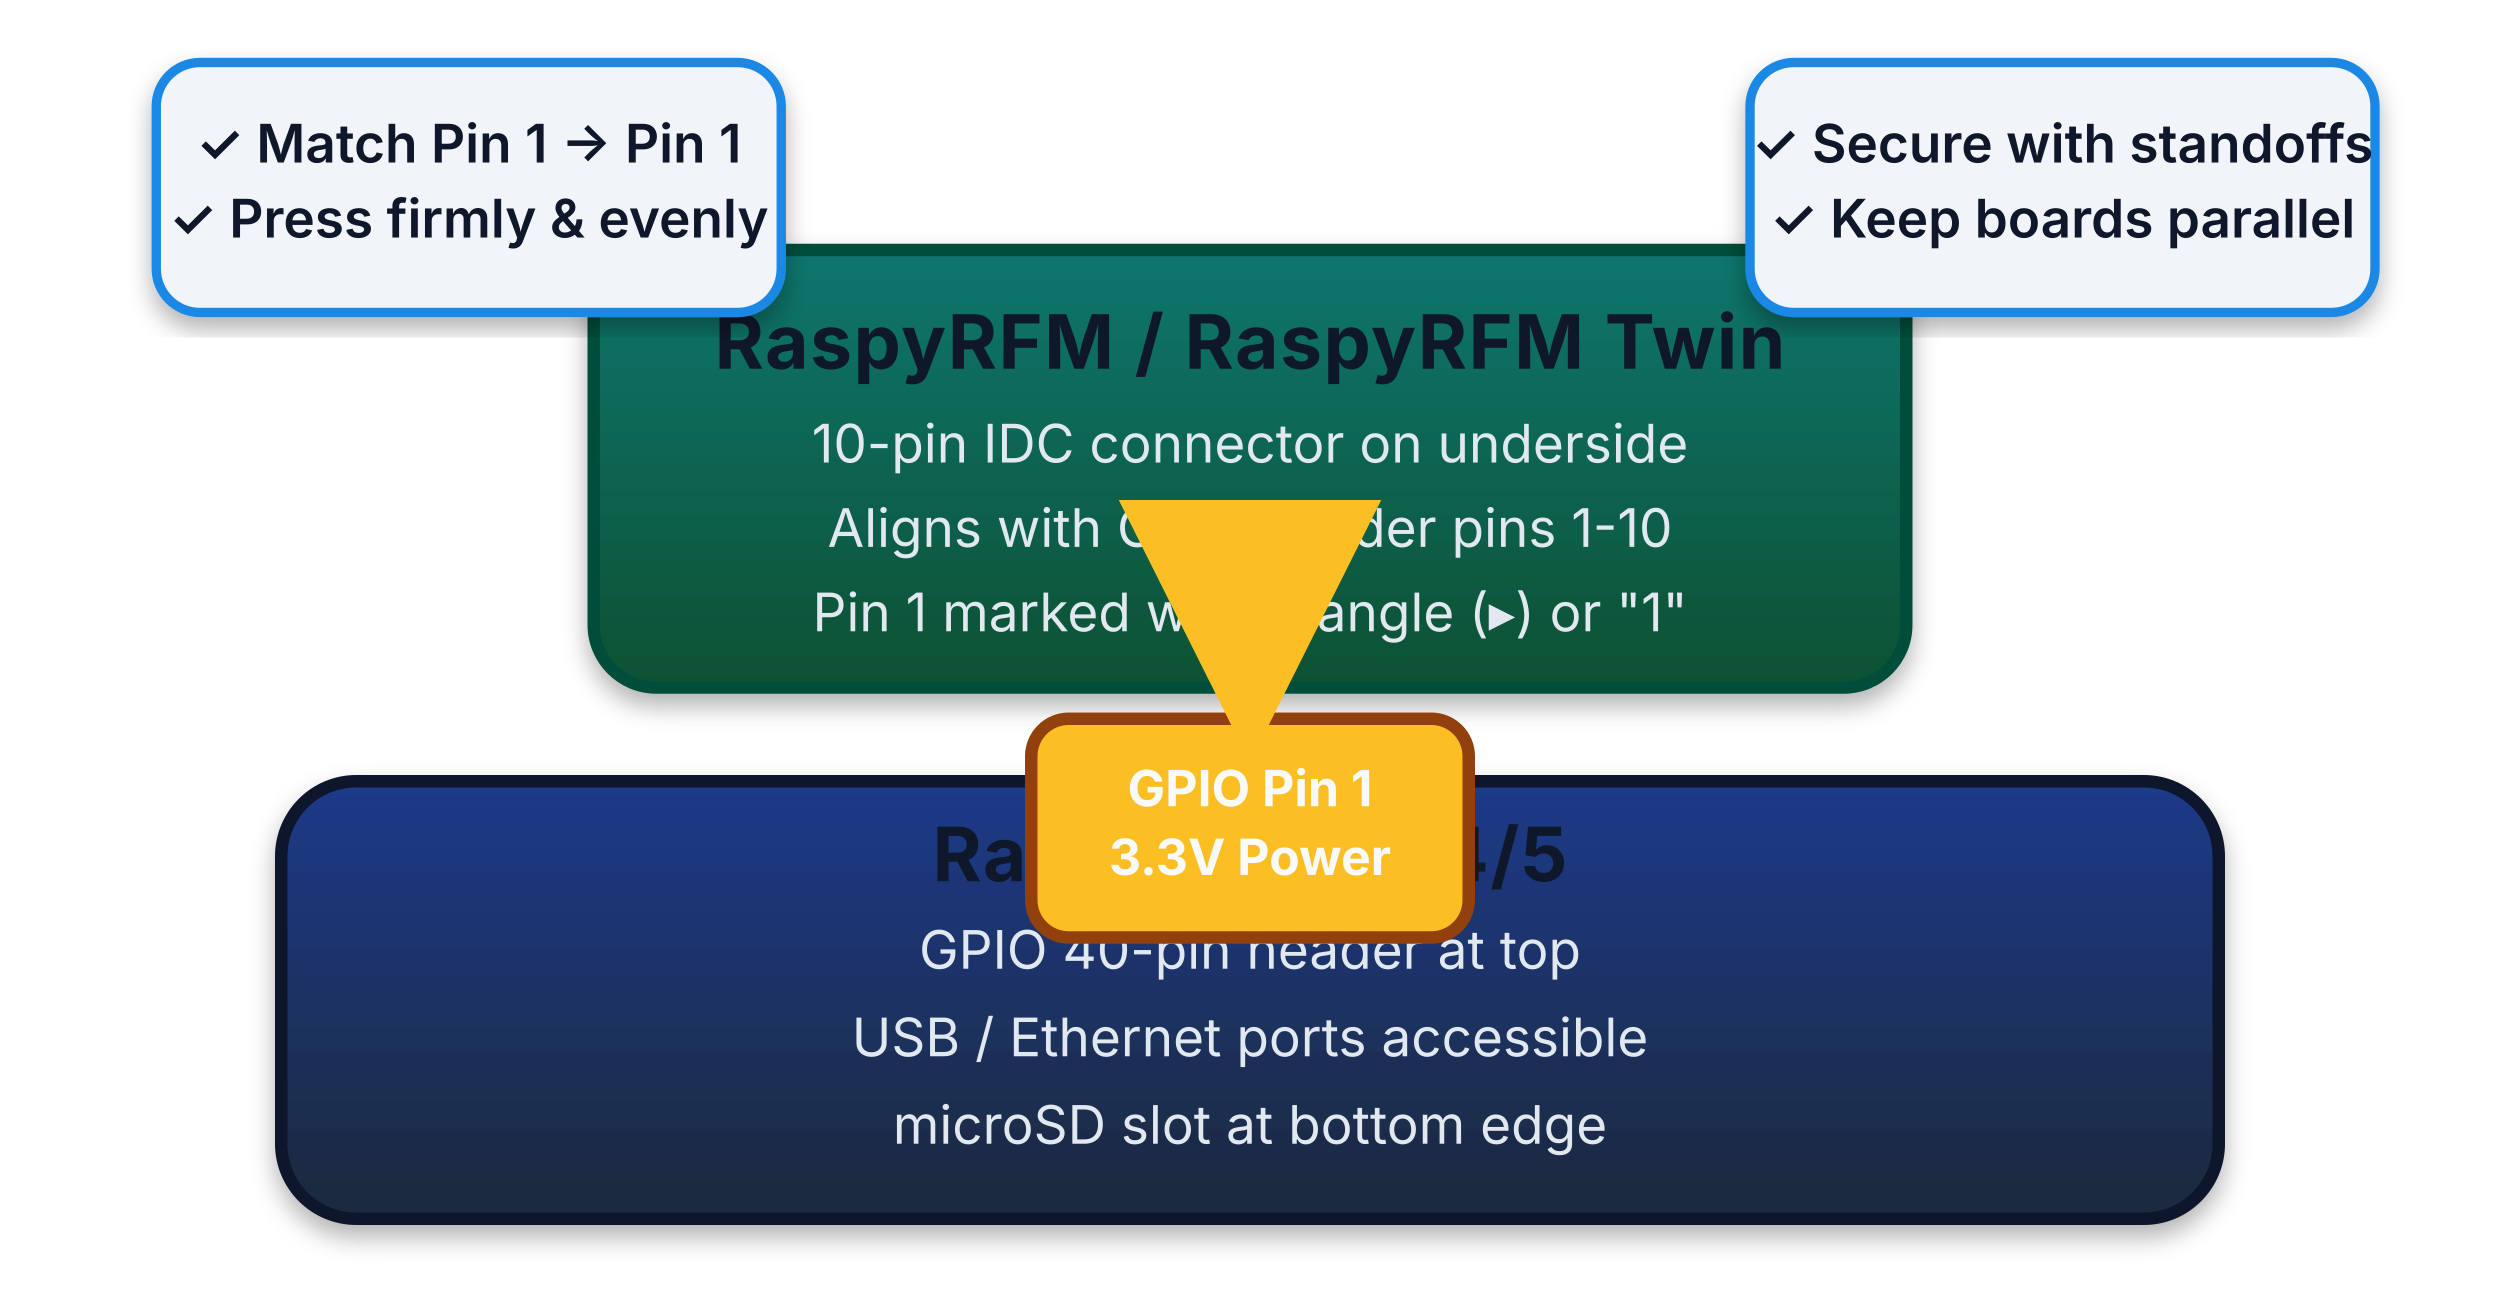
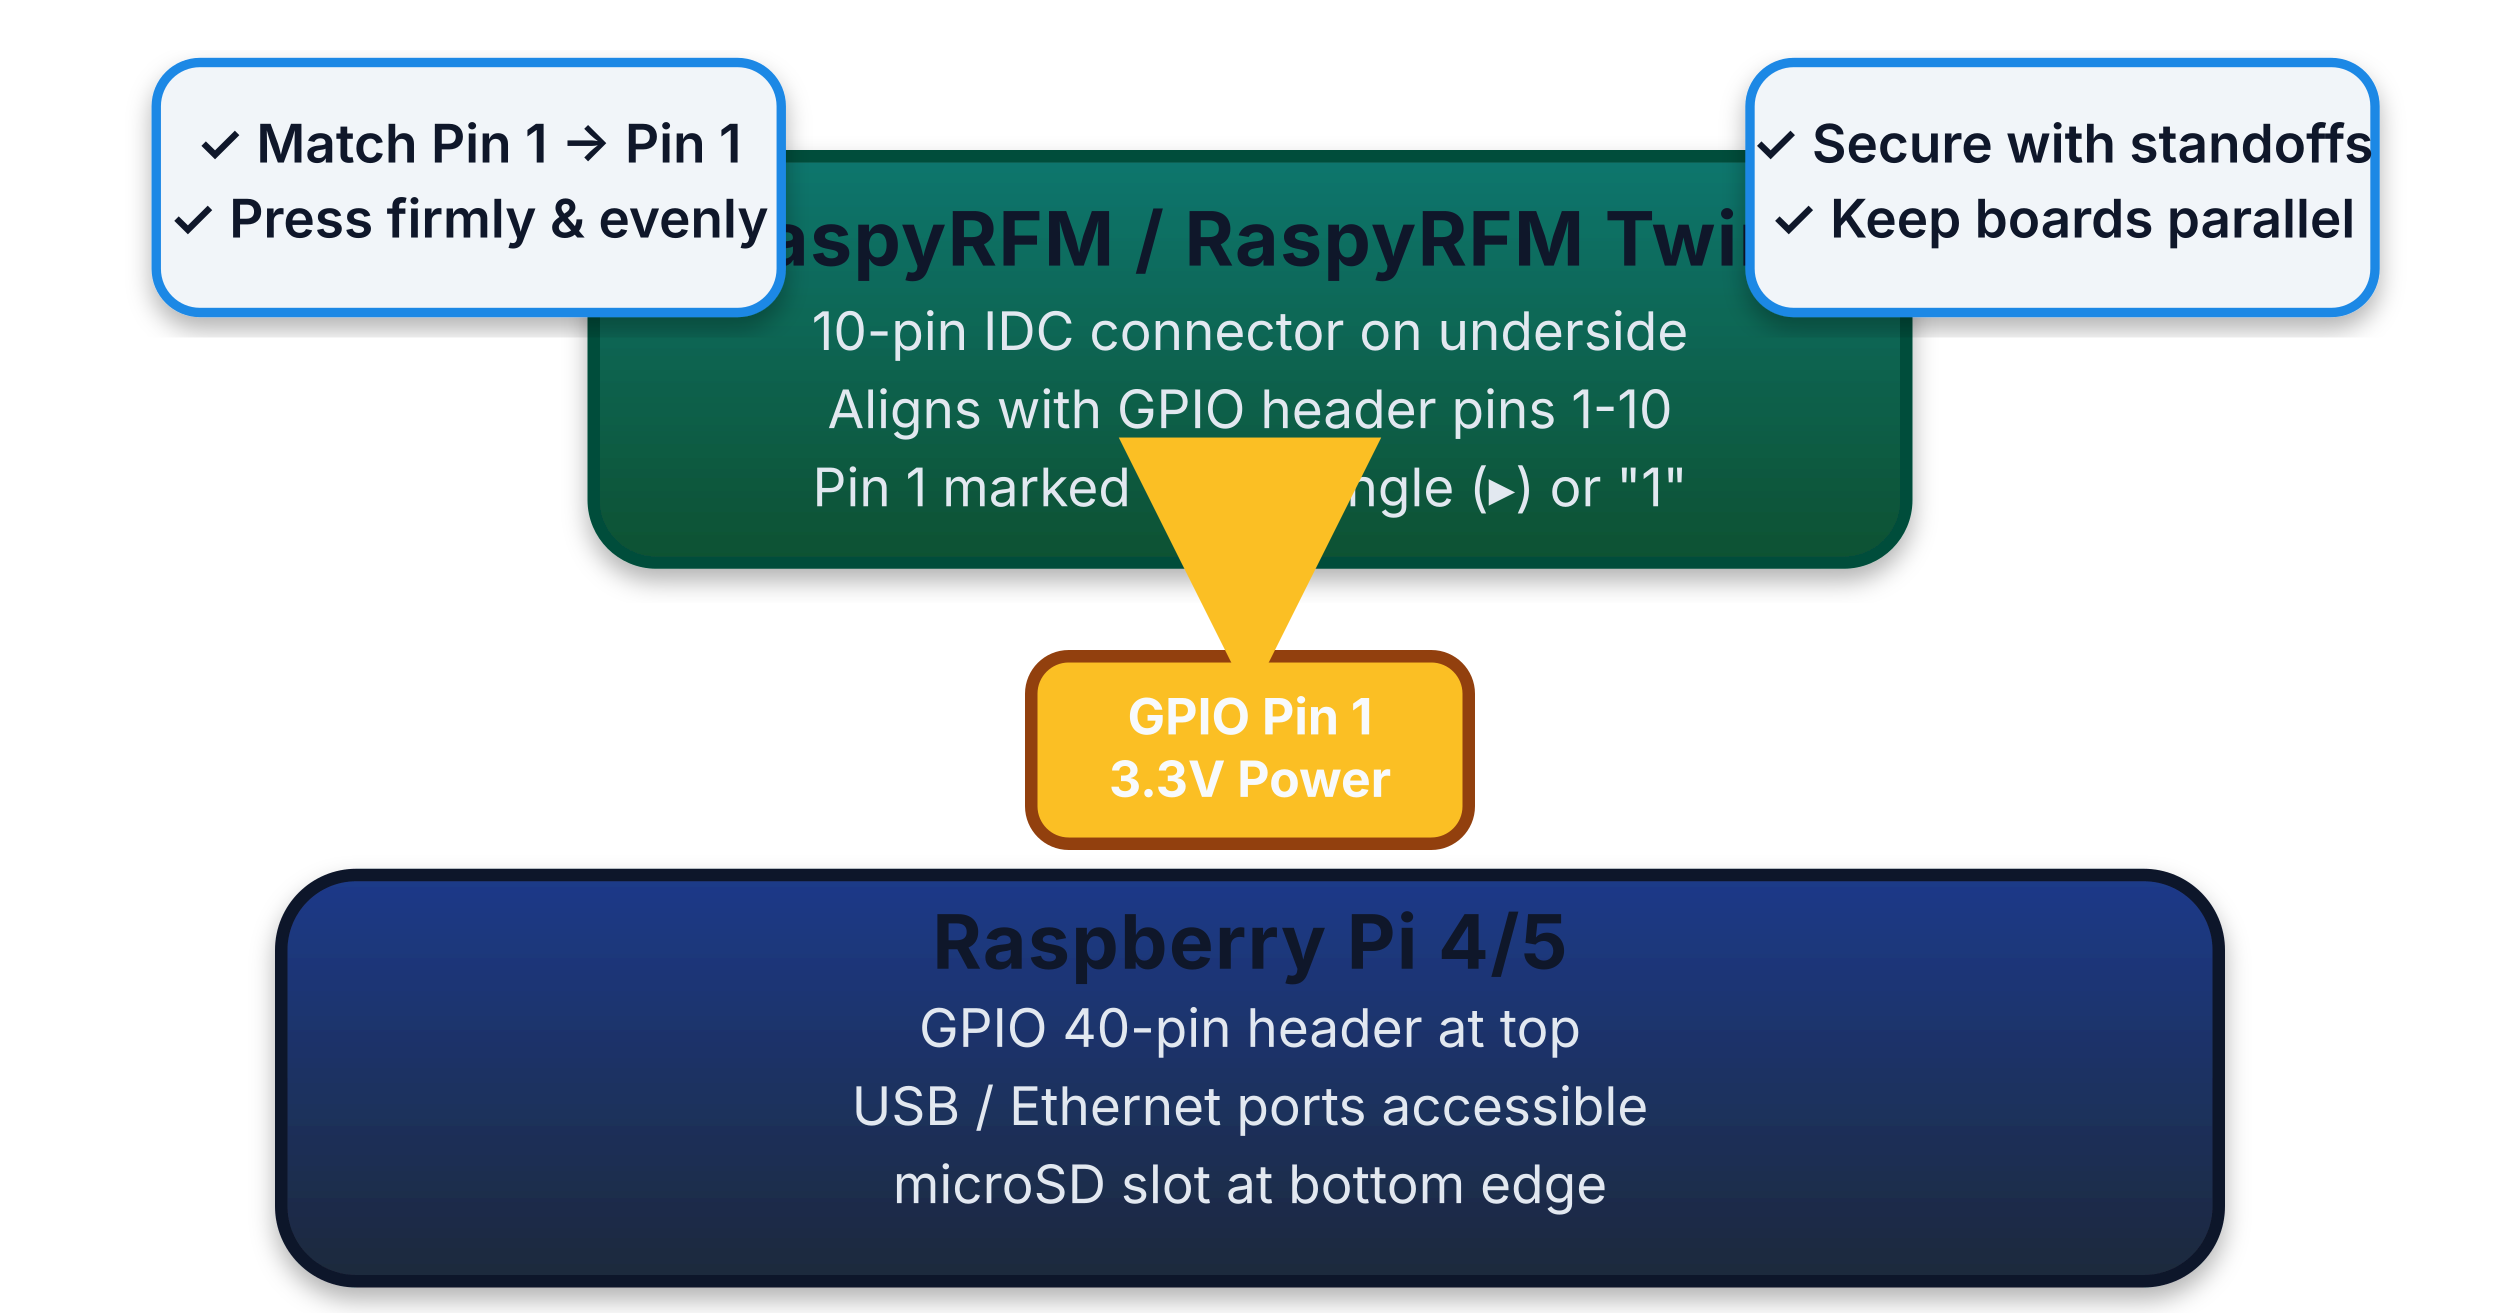
<svg xmlns="http://www.w3.org/2000/svg" viewBox="0 0 800 420" role="img" aria-labelledby="title desc">
  <defs>
    <linearGradient id="piBody" x1="0" y1="0" x2="0" y2="1">
      <stop offset="0%" stop-color="#1e3a8a" />
      <stop offset="100%" stop-color="#1e293b" />
    </linearGradient>
    <linearGradient id="moduleBody" x1="0" y1="0" x2="0" y2="1">
      <stop offset="0%" stop-color="#0f766e" />
      <stop offset="100%" stop-color="#0f5132" />
    </linearGradient>
    <style>
      text { font-family: 'Inter', -apple-system, BlinkMacSystemFont, 'Segoe UI', Roboto, sans-serif; fill: #0f172a; }
      .caption { font-size: 24px; font-weight: 700; letter-spacing: 0.02em; }
      .label { font-size: 17px; fill: #e2e8f0; }
      .callout { font-size: 17px; fill: #0f172a; font-weight: 600; }
      .pinlabel { font-size: 16px; fill: #f8fafc; font-weight: 700; }
    </style>
    <filter id="shadow">
      <feGaussianBlur in="SourceAlpha" stdDeviation="4" />
      <feOffset dx="0" dy="4" result="offsetblur" />
      <feComponentTransfer>
        <feFuncA type="linear" slope="0.3" />
      </feComponentTransfer>
      <feMerge>
        <feMergeNode />
        <feMergeNode in="SourceGraphic" />
      </feMerge>
    </filter>
    <marker id="arrow" viewBox="0 0 12 12" refX="10" refY="6" markerUnits="strokeWidth" markerWidth="12" markerHeight="12" orient="auto">
      <path d="M0 0 L12 6 L0 12 z" fill="#fbbf24" />
    </marker>
  </defs>
-   <rect x="90" y="250" width="620" height="140" rx="24" fill="url(#piBody)" stroke="#0f172a" stroke-width="4" filter="url(#shadow)" />
-   <text x="400" y="282" text-anchor="middle" class="caption" fill="#dbeafe">Raspberry Pi 4/5</text>
-   <text x="400" y="310" text-anchor="middle" class="label">GPIO 40-pin header at top</text>
-   <text x="400" y="338" text-anchor="middle" class="label">USB / Ethernet ports accessible</text>
-   <text x="400" y="366" text-anchor="middle" class="label">microSD slot at bottom edge</text>
-   <g transform="translate(190,80)">
-     <rect x="0" y="0" width="420" height="140" rx="20" fill="url(#moduleBody)" stroke="#064e3b" stroke-width="4" filter="url(#shadow)" />
-     <text x="210" y="38" text-anchor="middle" class="caption" fill="#bbf7d0">RaspyRFM / RaspyRFM Twin</text>
-     <text x="210" y="68" text-anchor="middle" class="label" fill="#d1fae5">10-pin IDC connector on underside</text>
-     <text x="210" y="95" text-anchor="middle" class="label" fill="#d1fae5">Aligns with GPIO header pins 1-10</text>
-     <text x="210" y="122" text-anchor="middle" class="label" fill="#d1fae5">Pin 1 marked with triangle (▸) or "1"</text>
+   <rect x="90" y="280" width="620" height="130" rx="24" fill="url(#piBody)" stroke="#0f172a" stroke-width="4" filter="url(#shadow)" />
+   <text x="400" y="310" text-anchor="middle" class="caption" fill="#dbeafe">Raspberry Pi 4/5</text>
+   <text x="400" y="335" text-anchor="middle" class="label">GPIO 40-pin header at top</text>
+   <text x="400" y="360" text-anchor="middle" class="label">USB / Ethernet ports accessible</text>
+   <text x="400" y="385" text-anchor="middle" class="label">microSD slot at bottom edge</text>
+   <g transform="translate(190,50)">
+     <rect x="0" y="0" width="420" height="130" rx="20" fill="url(#moduleBody)" stroke="#064e3b" stroke-width="4" filter="url(#shadow)" />
+     <text x="210" y="35" text-anchor="middle" class="caption" fill="#bbf7d0">RaspyRFM / RaspyRFM Twin</text>
+     <text x="210" y="62" text-anchor="middle" class="label" fill="#d1fae5">10-pin IDC connector on underside</text>
+     <text x="210" y="87" text-anchor="middle" class="label" fill="#d1fae5">Aligns with GPIO header pins 1-10</text>
+     <text x="210" y="112" text-anchor="middle" class="label" fill="#d1fae5">Pin 1 marked with triangle (▸) or "1"</text>
  </g>
-   <rect x="330" y="230" width="140" height="70" rx="12" fill="#fbbf24" stroke="#92400e" stroke-width="4" />
-   <text x="400" y="258" text-anchor="middle" class="pinlabel" fill="#78350f">GPIO Pin 1</text>
-   <text x="400" y="280" text-anchor="middle" class="pinlabel" fill="#78350f">3.3V Power</text>
-   <path d="M400 220 L400 230" stroke="#fbbf24" stroke-width="7" stroke-linecap="round" marker-end="url(#arrow)" />
+   <rect x="330" y="210" width="140" height="60" rx="12" fill="#fbbf24" stroke="#92400e" stroke-width="4" />
+   <text x="400" y="235" text-anchor="middle" class="pinlabel" fill="#78350f">GPIO Pin 1</text>
+   <text x="400" y="255" text-anchor="middle" class="pinlabel" fill="#78350f">3.3V Power</text>
+   <path d="M400 180 L400 210" stroke="#fbbf24" stroke-width="7" stroke-linecap="round" marker-end="url(#arrow)" />
  <g transform="translate(50,20)">
    <rect x="0" y="0" width="200" height="80" rx="14" fill="#f1f5f9" stroke="#1e88e5" stroke-width="3" filter="url(#shadow)" />
    <text x="100" y="32" text-anchor="middle" class="callout">✓ Match Pin 1 → Pin 1</text>
    <text x="100" y="56" text-anchor="middle" class="callout">✓ Press firmly &amp; evenly</text>
  </g>
  <g transform="translate(560,20)">
    <rect x="0" y="0" width="200" height="80" rx="14" fill="#f1f5f9" stroke="#1e88e5" stroke-width="3" filter="url(#shadow)" />
    <text x="100" y="32" text-anchor="middle" class="callout">✓ Secure with standoffs</text>
    <text x="100" y="56" text-anchor="middle" class="callout">✓ Keep boards parallel</text>
  </g>
</svg>
